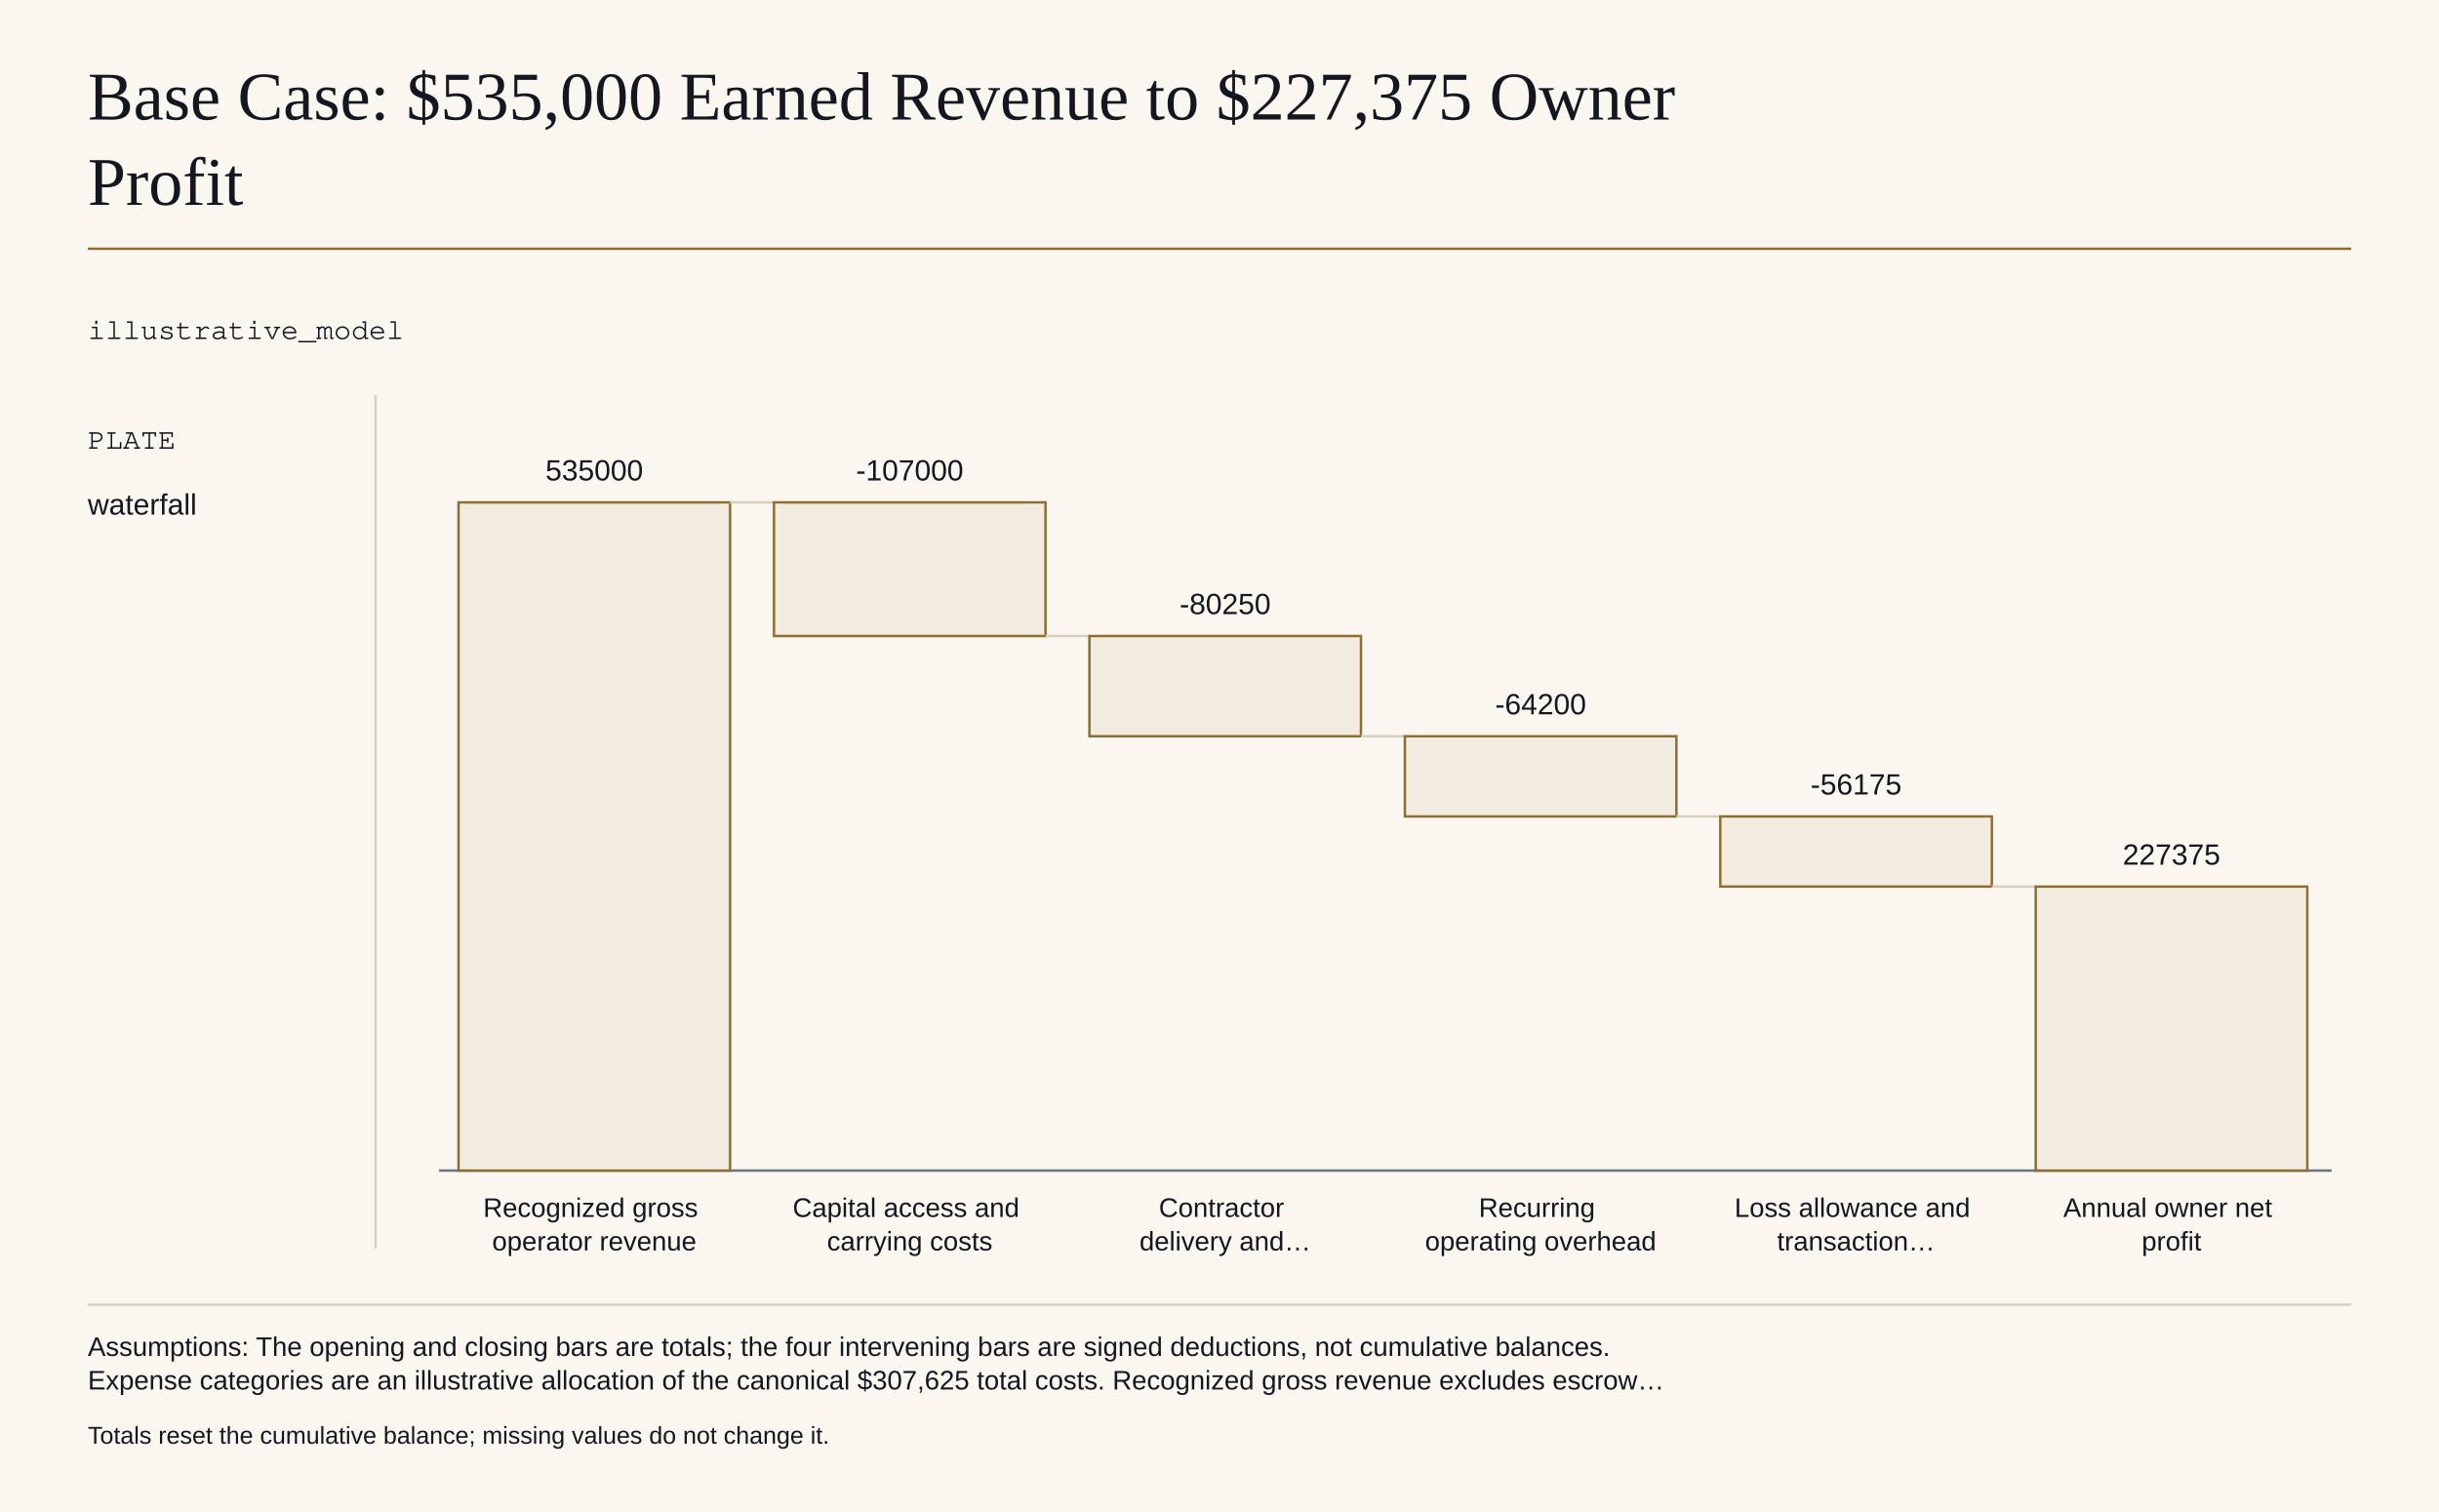
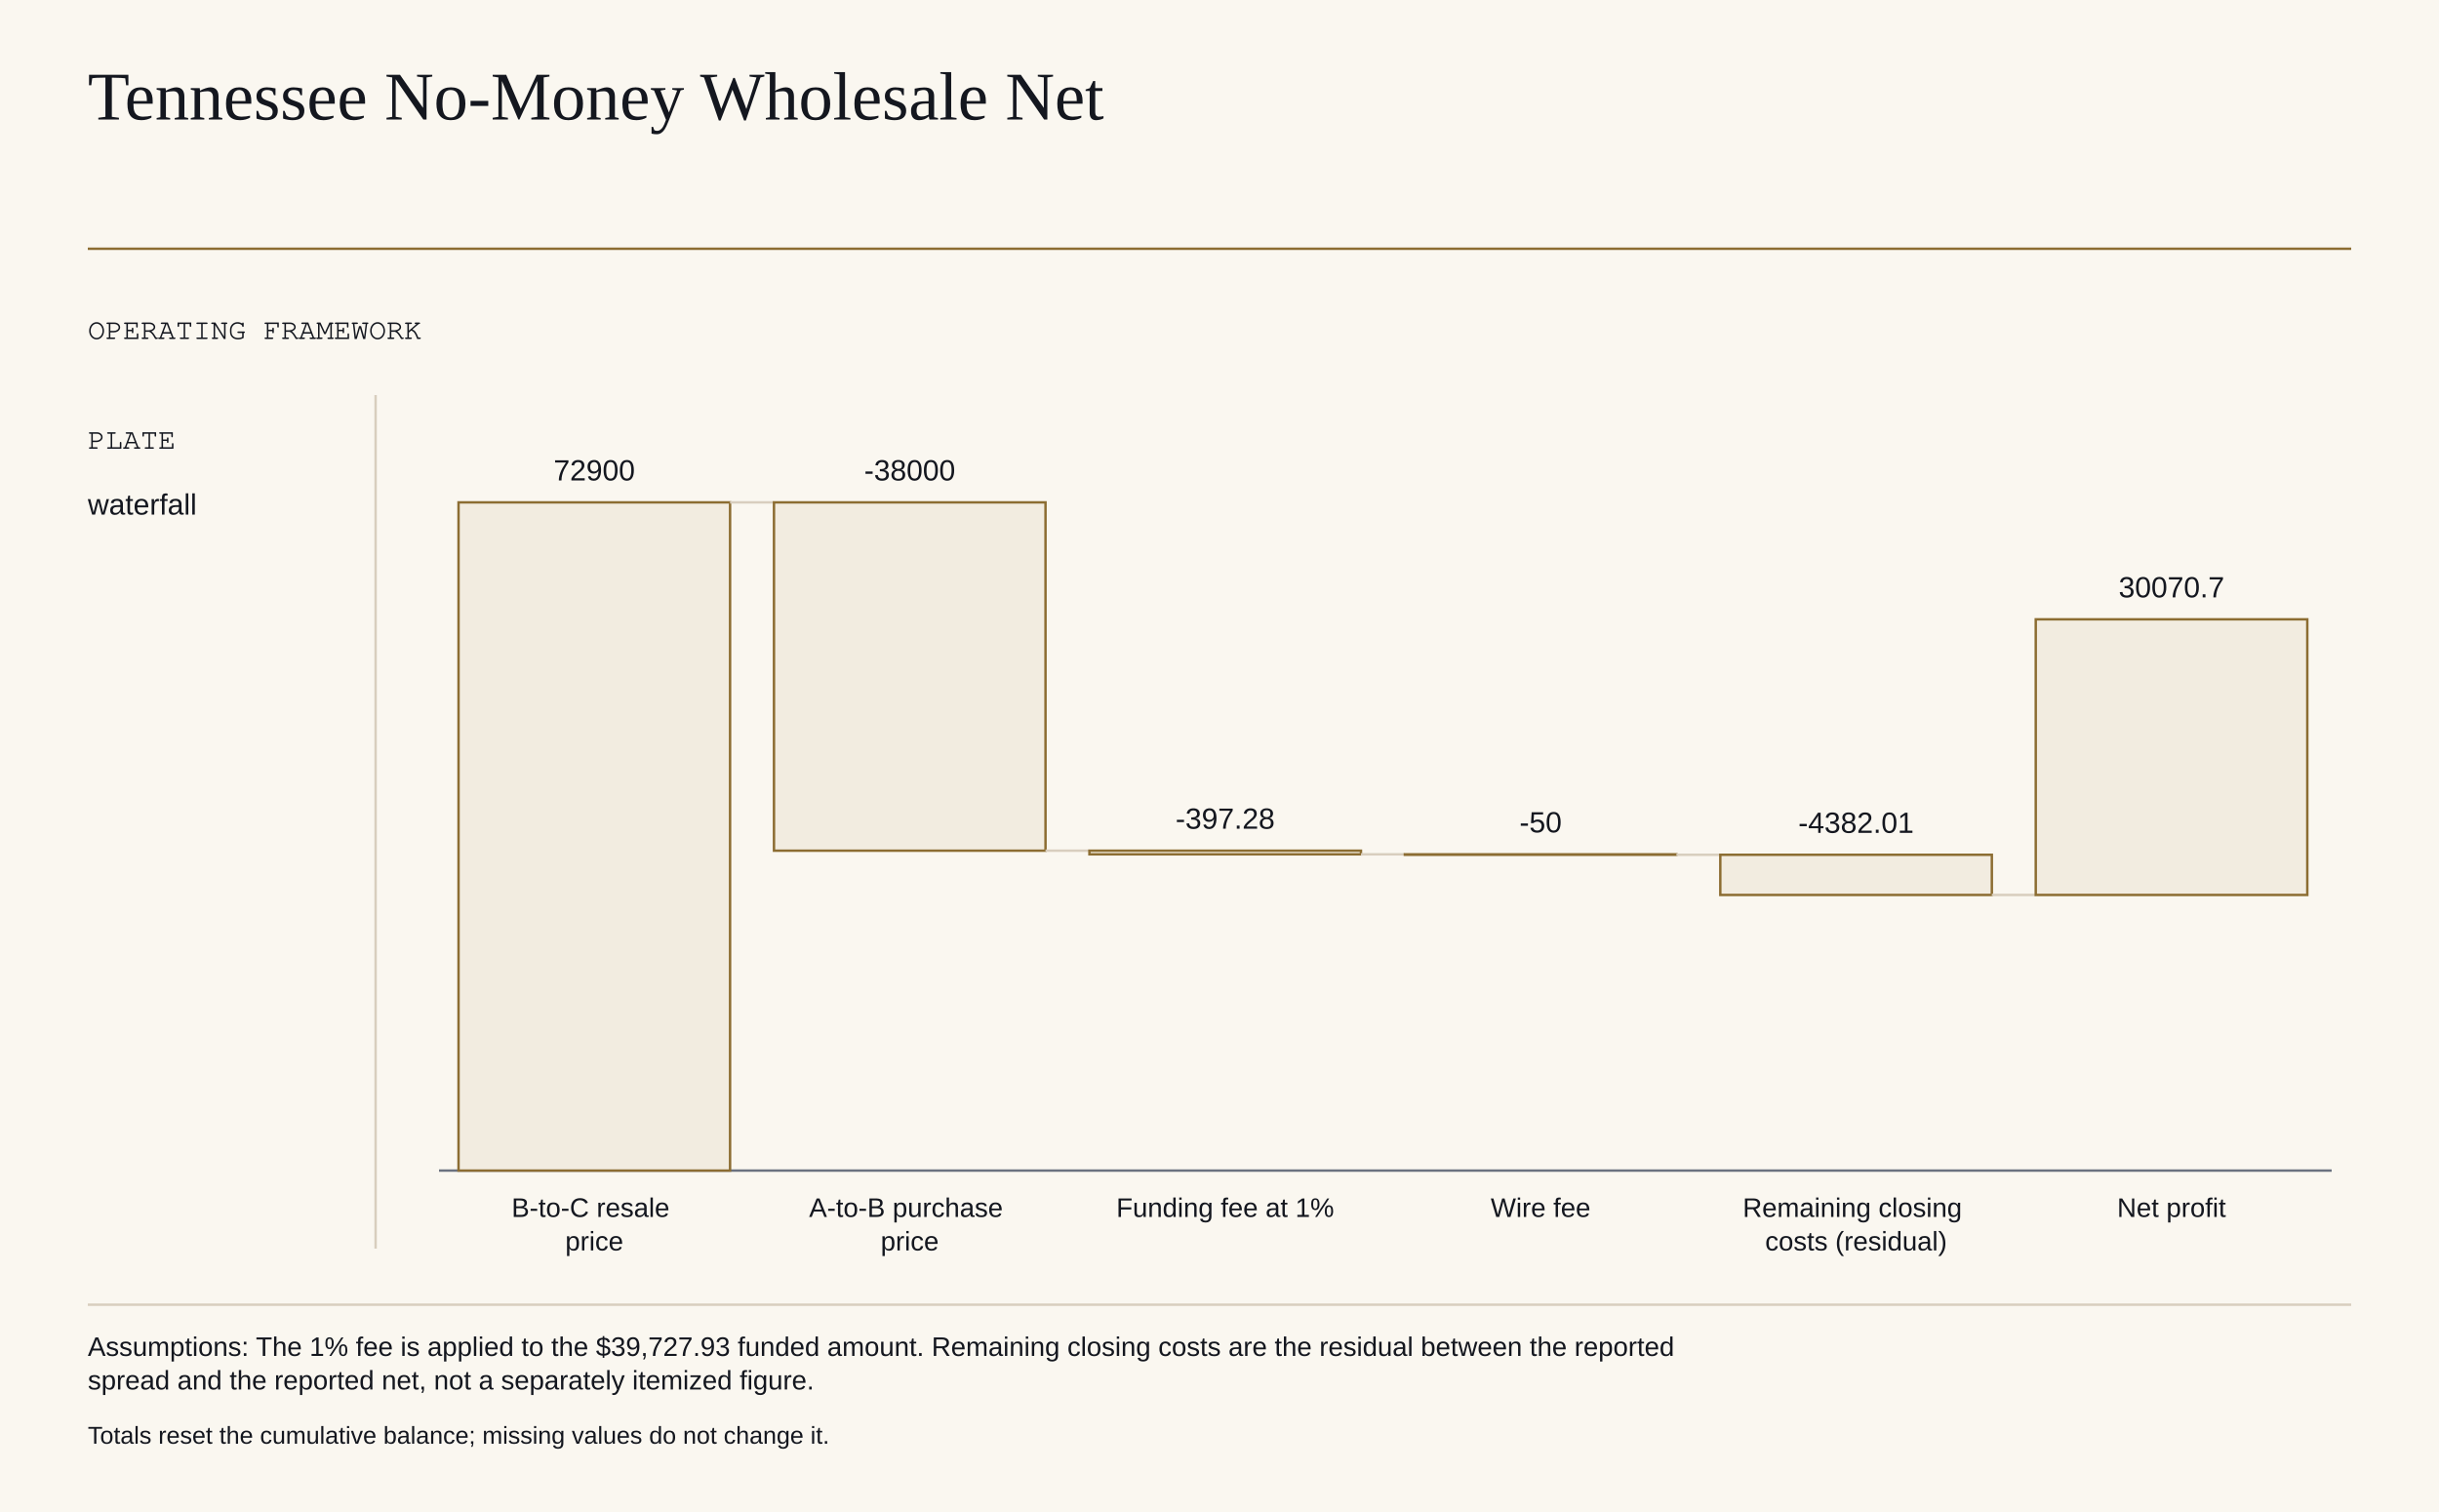
<svg xmlns="http://www.w3.org/2000/svg" viewBox="0 0 1000 620" role="img">
  <rect x="0" y="0" width="1000" height="620" fill="#FAF7F0" stroke="none" stroke-width="1" />
  <text x="36" y="49" font-family="Georgia, 'Times New Roman', serif" font-size="28" fill="#14171F" text-anchor="start" style="font-variant-numeric:tabular-nums">
-     <tspan x="36" dy="0">Base Case: $535,000 Earned Revenue to $227,375 Owner</tspan>
-     <tspan x="36" dy="35.0">Profit</tspan>
+     <tspan x="36" dy="0">Tennessee No-Money Wholesale Net</tspan>
  </text>
  <line x1="36" y1="102" x2="964" y2="102" stroke="#8C6D32" stroke-width="1" />
  <text x="36" y="139" font-family="Courier, monospace" font-size="12" fill="#14171F" text-anchor="start" style="font-variant-numeric:tabular-nums">
-     <tspan x="36" dy="0">illustrative_model</tspan>
+     <tspan x="36" dy="0">OPERATING FRAMEWORK</tspan>
  </text>
  <line x1="154" y1="162" x2="154" y2="512" stroke="#D8CEBE" stroke-width="1" />
  <text x="36" y="184" font-family="Courier, monospace" font-size="12" fill="#14171F" text-anchor="start" style="font-variant-numeric:tabular-nums">
    <tspan x="36" dy="0">PLATE</tspan>
  </text>
  <text x="36" y="211" font-family="Arial, Helvetica, sans-serif" font-size="12" fill="#14171F" text-anchor="start" style="font-variant-numeric:tabular-nums">
    <tspan x="36" dy="0">waterfall</tspan>
  </text>
  <line x1="180" y1="480.0" x2="956" y2="480.0" stroke="#6B7280" stroke-width="1" />
  <rect x="188.0" y="206.0" width="111.333" height="274.0" fill="#F2ECE0" stroke="#8C6D32" stroke-width="1" />
  <text x="243.667" y="197.0" font-family="Arial, Helvetica, sans-serif" font-size="12" fill="#14171F" text-anchor="middle" style="font-variant-numeric:tabular-nums">
-     <tspan x="243.667" dy="0">535000</tspan>
+     <tspan x="243.667" dy="0">72900</tspan>
  </text>
  <text x="243.667" y="499" font-family="Arial, Helvetica, sans-serif" font-size="11" fill="#14171F" text-anchor="middle" style="font-variant-numeric:tabular-nums">
-     <tspan x="243.667" dy="0">Recognized gross</tspan>
-     <tspan x="243.667" dy="13.75">operator revenue</tspan>
+     <tspan x="243.667" dy="0">B-to-C resale</tspan>
+     <tspan x="243.667" dy="13.75">price</tspan>
  </text>
  <line x1="299.333" y1="206.0" x2="317.333" y2="206.0" stroke="#D8CEBE" stroke-width="1" />
-   <rect x="317.333" y="206.0" width="111.333" height="54.8" fill="#F2ECE0" stroke="#8C6D32" stroke-width="1" />
+   <rect x="317.333" y="206.0" width="111.333" height="142.826" fill="#F2ECE0" stroke="#8C6D32" stroke-width="1" />
  <text x="373" y="197.0" font-family="Arial, Helvetica, sans-serif" font-size="12" fill="#14171F" text-anchor="middle" style="font-variant-numeric:tabular-nums">
-     <tspan x="373" dy="0">-107000</tspan>
+     <tspan x="373" dy="0">-38000</tspan>
  </text>
  <text x="373" y="499" font-family="Arial, Helvetica, sans-serif" font-size="11" fill="#14171F" text-anchor="middle" style="font-variant-numeric:tabular-nums">
-     <tspan x="373" dy="0">Capital access and</tspan>
-     <tspan x="373" dy="13.75">carrying costs</tspan>
+     <tspan x="373" dy="0">A-to-B purchase</tspan>
+     <tspan x="373" dy="13.75">price</tspan>
  </text>
-   <line x1="428.667" y1="260.8" x2="446.667" y2="260.8" stroke="#D8CEBE" stroke-width="1" />
-   <rect x="446.667" y="260.8" width="111.333" height="41.1" fill="#F2ECE0" stroke="#8C6D32" stroke-width="1" />
-   <text x="502.333" y="251.8" font-family="Arial, Helvetica, sans-serif" font-size="12" fill="#14171F" text-anchor="middle" style="font-variant-numeric:tabular-nums">
-     <tspan x="502.333" dy="0">-80250</tspan>
+   <line x1="428.667" y1="348.826" x2="446.667" y2="348.826" stroke="#D8CEBE" stroke-width="1" />
+   <rect x="446.667" y="348.826" width="111.333" height="1.493" fill="#F2ECE0" stroke="#8C6D32" stroke-width="1" />
+   <text x="502.333" y="339.826" font-family="Arial, Helvetica, sans-serif" font-size="12" fill="#14171F" text-anchor="middle" style="font-variant-numeric:tabular-nums">
+     <tspan x="502.333" dy="0">-397.28</tspan>
  </text>
  <text x="502.333" y="499" font-family="Arial, Helvetica, sans-serif" font-size="11" fill="#14171F" text-anchor="middle" style="font-variant-numeric:tabular-nums">
-     <tspan x="502.333" dy="0">Contractor</tspan>
-     <tspan x="502.333" dy="13.75">delivery and…</tspan>
+     <tspan x="502.333" dy="0">Funding fee at 1%</tspan>
  </text>
-   <line x1="558.0" y1="301.9" x2="576.0" y2="301.9" stroke="#D8CEBE" stroke-width="1" />
-   <rect x="576.0" y="301.9" width="111.333" height="32.88" fill="#F2ECE0" stroke="#8C6D32" stroke-width="1" />
-   <text x="631.667" y="292.9" font-family="Arial, Helvetica, sans-serif" font-size="12" fill="#14171F" text-anchor="middle" style="font-variant-numeric:tabular-nums">
-     <tspan x="631.667" dy="0">-64200</tspan>
+   <line x1="558.0" y1="350.319" x2="576.0" y2="350.319" stroke="#D8CEBE" stroke-width="1" />
+   <rect x="576.0" y="350.319" width="111.333" height="0.188" fill="#F2ECE0" stroke="#8C6D32" stroke-width="1" />
+   <text x="631.667" y="341.319" font-family="Arial, Helvetica, sans-serif" font-size="12" fill="#14171F" text-anchor="middle" style="font-variant-numeric:tabular-nums">
+     <tspan x="631.667" dy="0">-50</tspan>
  </text>
  <text x="631.667" y="499" font-family="Arial, Helvetica, sans-serif" font-size="11" fill="#14171F" text-anchor="middle" style="font-variant-numeric:tabular-nums">
-     <tspan x="631.667" dy="0">Recurring</tspan>
-     <tspan x="631.667" dy="13.75">operating overhead</tspan>
+     <tspan x="631.667" dy="0">Wire fee</tspan>
  </text>
-   <line x1="687.333" y1="334.78" x2="705.333" y2="334.78" stroke="#D8CEBE" stroke-width="1" />
-   <rect x="705.333" y="334.78" width="111.333" height="28.77" fill="#F2ECE0" stroke="#8C6D32" stroke-width="1" />
-   <text x="761.0" y="325.78" font-family="Arial, Helvetica, sans-serif" font-size="12" fill="#14171F" text-anchor="middle" style="font-variant-numeric:tabular-nums">
-     <tspan x="761.0" dy="0">-56175</tspan>
+   <line x1="687.333" y1="350.507" x2="705.333" y2="350.507" stroke="#D8CEBE" stroke-width="1" />
+   <rect x="705.333" y="350.507" width="111.333" height="16.47" fill="#F2ECE0" stroke="#8C6D32" stroke-width="1" />
+   <text x="761.0" y="341.507" font-family="Arial, Helvetica, sans-serif" font-size="12" fill="#14171F" text-anchor="middle" style="font-variant-numeric:tabular-nums">
+     <tspan x="761.0" dy="0">-4382.01</tspan>
  </text>
  <text x="761.0" y="499" font-family="Arial, Helvetica, sans-serif" font-size="11" fill="#14171F" text-anchor="middle" style="font-variant-numeric:tabular-nums">
-     <tspan x="761.0" dy="0">Loss allowance and</tspan>
-     <tspan x="761.0" dy="13.75">transaction…</tspan>
+     <tspan x="761.0" dy="0">Remaining closing</tspan>
+     <tspan x="761.0" dy="13.75">costs (residual)</tspan>
  </text>
-   <line x1="816.667" y1="363.55" x2="834.667" y2="363.55" stroke="#D8CEBE" stroke-width="1" />
-   <rect x="834.667" y="363.55" width="111.333" height="116.45" fill="#F2ECE0" stroke="#8C6D32" stroke-width="1" />
-   <text x="890.333" y="354.55" font-family="Arial, Helvetica, sans-serif" font-size="12" fill="#14171F" text-anchor="middle" style="font-variant-numeric:tabular-nums">
-     <tspan x="890.333" dy="0">227375</tspan>
+   <line x1="816.667" y1="366.977" x2="834.667" y2="366.977" stroke="#D8CEBE" stroke-width="1" />
+   <rect x="834.667" y="253.954" width="111.333" height="113.023" fill="#F2ECE0" stroke="#8C6D32" stroke-width="1" />
+   <text x="890.333" y="244.954" font-family="Arial, Helvetica, sans-serif" font-size="12" fill="#14171F" text-anchor="middle" style="font-variant-numeric:tabular-nums">
+     <tspan x="890.333" dy="0">30070.7</tspan>
  </text>
  <text x="890.333" y="499" font-family="Arial, Helvetica, sans-serif" font-size="11" fill="#14171F" text-anchor="middle" style="font-variant-numeric:tabular-nums">
-     <tspan x="890.333" dy="0">Annual owner net</tspan>
-     <tspan x="890.333" dy="13.75">profit</tspan>
+     <tspan x="890.333" dy="0">Net profit</tspan>
  </text>
  <line x1="36" y1="535" x2="964" y2="535" stroke="#D8CEBE" stroke-width="1" />
  <text x="36" y="556" font-family="Arial, Helvetica, sans-serif" font-size="11" fill="#14171F" text-anchor="start" style="font-variant-numeric:tabular-nums">
-     <tspan x="36" dy="0">Assumptions: The opening and closing bars are totals; the four intervening bars are signed deductions, not cumulative balances.</tspan>
-     <tspan x="36" dy="13.75">Expense categories are an illustrative allocation of the canonical $307,625 total costs. Recognized gross revenue excludes escrow…</tspan>
+     <tspan x="36" dy="0">Assumptions: The 1% fee is applied to the $39,727.93 funded amount. Remaining closing costs are the residual between the reported</tspan>
+     <tspan x="36" dy="13.75">spread and the reported net, not a separately itemized figure.</tspan>
  </text>
  <text x="36" y="592" font-family="Arial, Helvetica, sans-serif" font-size="10" fill="#14171F" text-anchor="start" style="font-variant-numeric:tabular-nums">
    <tspan x="36" dy="0">Totals reset the cumulative balance; missing values do not change it.</tspan>
  </text>
</svg>
